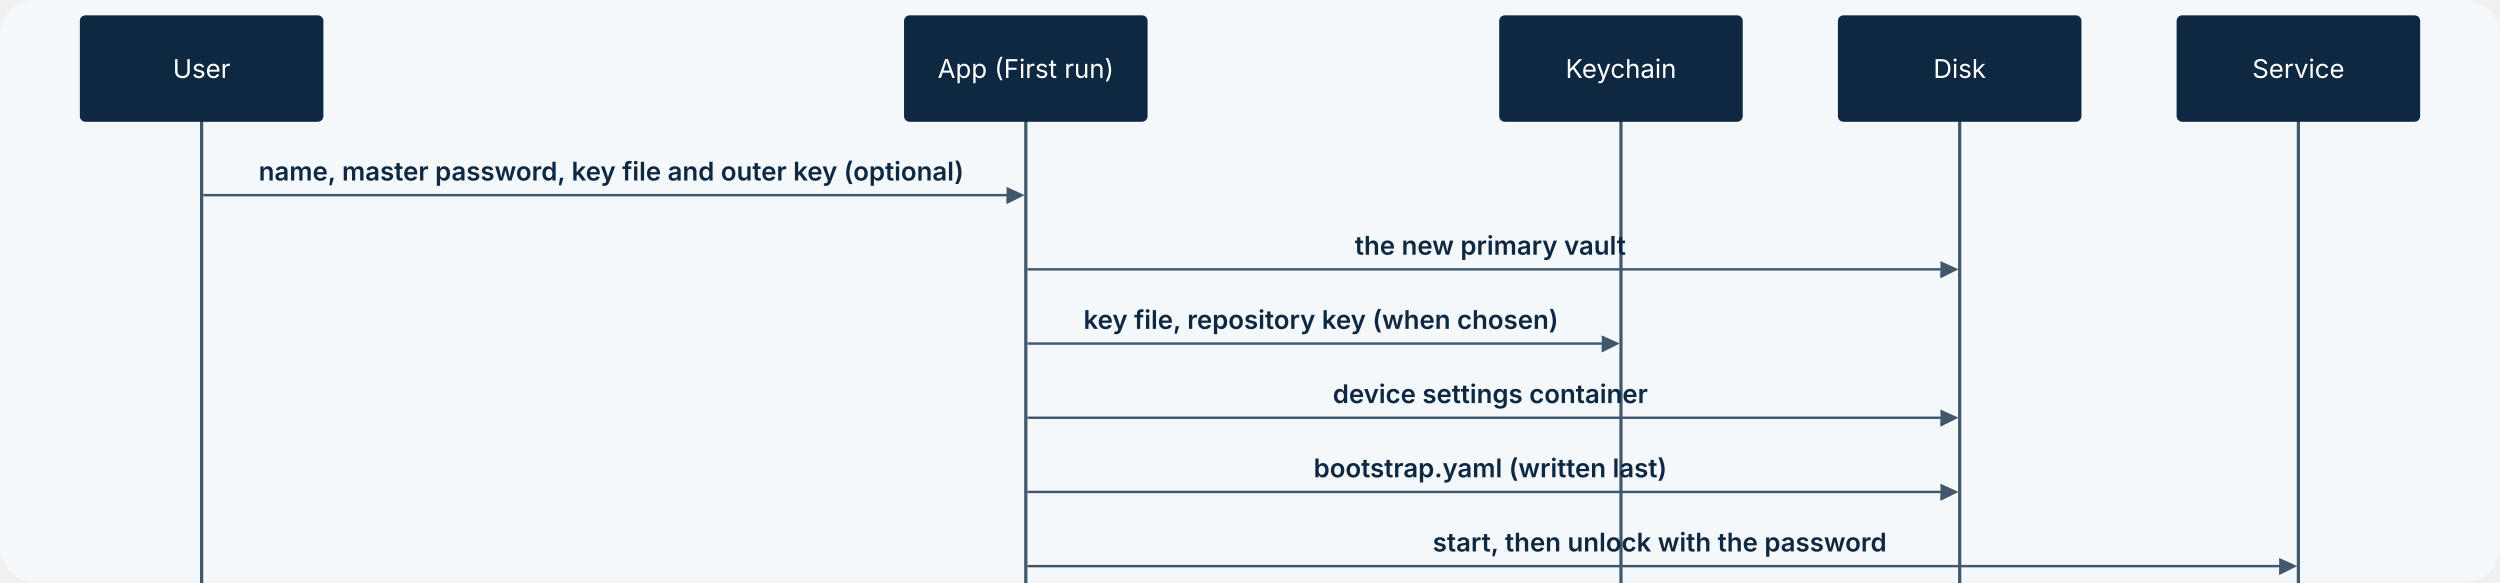
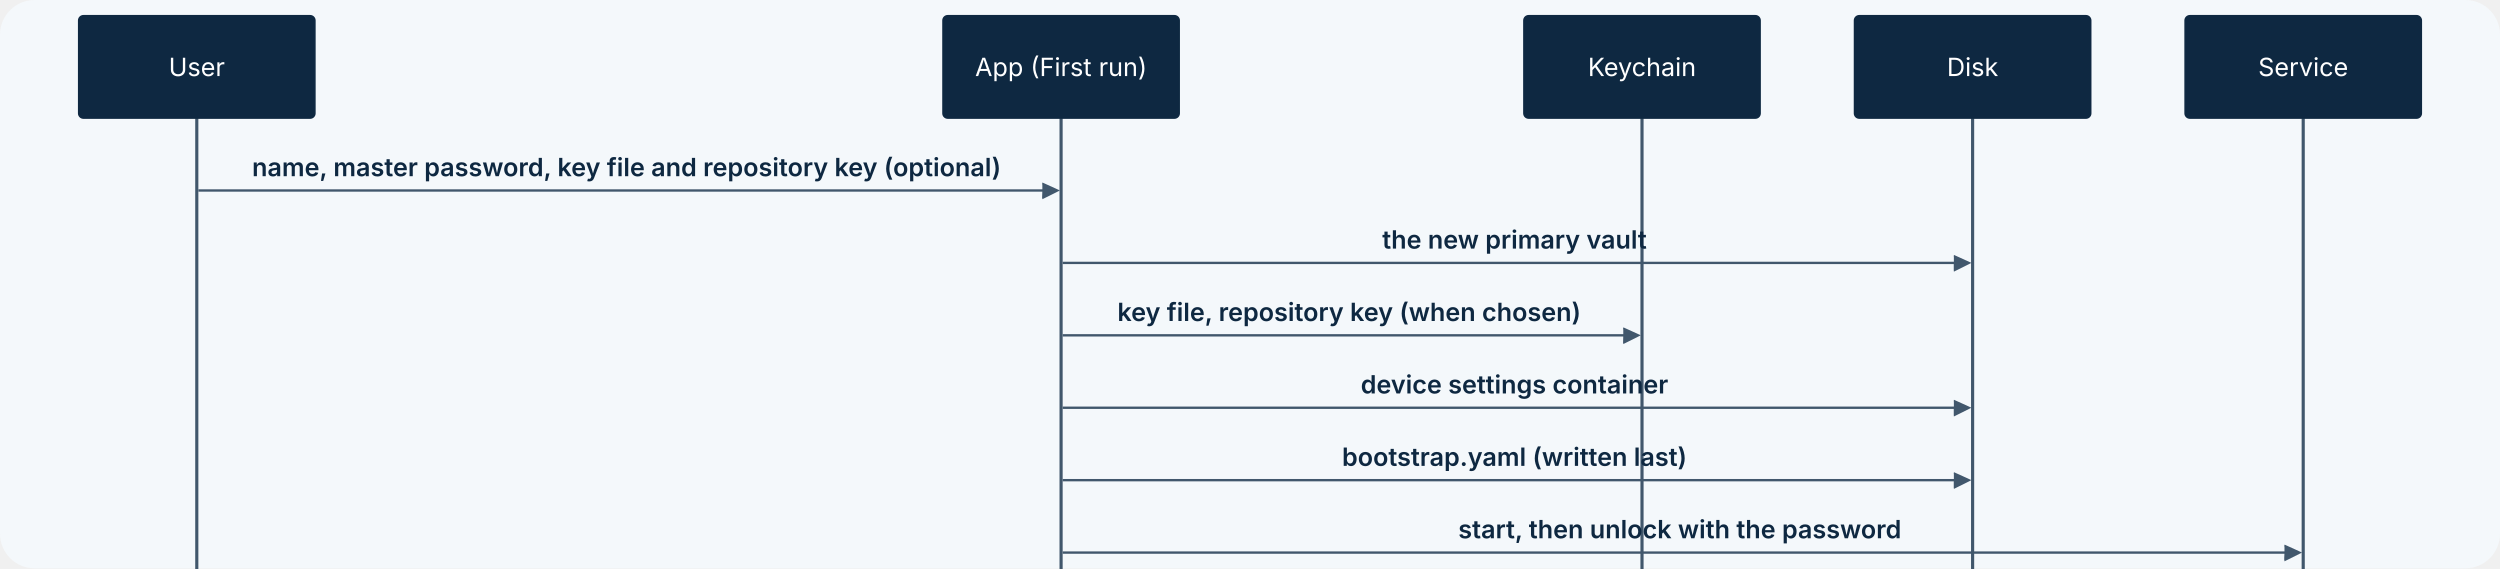
- <svg xmlns="http://www.w3.org/2000/svg" id="my-svg" width="100%" viewBox="-50 -10 1550 361" role="img" aria-label="A new local primary" font-family="Inter, -apple-system, &quot;Segoe UI&quot;, Roboto, sans-serif" data-tsm-source="873a84e005e55f12">
-   <rect class="tsm-panel" x="-50" y="-10" width="1550" height="361" rx="22" fill="#F4F8FB" />
+ <svg xmlns="http://www.w3.org/2000/svg" id="my-svg" width="100%" viewBox="-50 -10 1588 361" role="img" aria-label="A new local primary" font-family="Inter, -apple-system, &quot;Segoe UI&quot;, Roboto, sans-serif" data-tsm-source="565a0af09fb623ff">
+   <rect class="tsm-panel" x="-50" y="-10" width="1588" height="361" rx="22" fill="#F4F8FB" />
  <g>
-     <line id="actor4" x1="1375" y1="65" x2="1375" y2="2000" class="actor-line 200" stroke-width="0.5px" stroke="#999" name="S" data-et="life-line" data-id="S" />
+     <line id="actor4" x1="1413" y1="65" x2="1413" y2="2000" class="actor-line 200" stroke-width="0.5px" stroke="#999" name="S" data-et="life-line" data-id="S" />
    <g id="root-4" data-et="participant" data-type="participant" data-id="S">
-       <rect x="1300" y="0" fill="#eaeaea" stroke="#666" width="150" height="65" name="S" rx="3" ry="3" class="actor actor-top" />
-       <text x="1375" y="32.5" dominant-baseline="central" alignment-baseline="central" class="actor actor-box" style="text-anchor: middle; font-size: 16px; font-weight: 400; font-family: Inter, -apple-system, &quot;Segoe UI&quot;, Roboto, sans-serif;">
-         <tspan x="1375" dy="0">Service</tspan>
+       <rect x="1338" y="0" fill="#eaeaea" stroke="#666" width="150" height="65" name="S" rx="3" ry="3" class="actor actor-top" />
+       <text x="1413" y="32.5" dominant-baseline="central" alignment-baseline="central" class="actor actor-box" style="text-anchor: middle; font-size: 16px; font-weight: 400; font-family: Inter, -apple-system, &quot;Segoe UI&quot;, Roboto, sans-serif;">
+         <tspan x="1413" dy="0">Service</tspan>
      </text>
    </g>
  </g>
  <g>
-     <line id="actor3" x1="1165" y1="65" x2="1165" y2="2000" class="actor-line 200" stroke-width="0.5px" stroke="#999" name="D" data-et="life-line" data-id="D" />
+     <line id="actor3" x1="1203" y1="65" x2="1203" y2="2000" class="actor-line 200" stroke-width="0.5px" stroke="#999" name="D" data-et="life-line" data-id="D" />
    <g id="root-3" data-et="participant" data-type="participant" data-id="D">
-       <rect x="1090" y="0" fill="#eaeaea" stroke="#666" width="150" height="65" name="D" rx="3" ry="3" class="actor actor-top" />
-       <text x="1165" y="32.5" dominant-baseline="central" alignment-baseline="central" class="actor actor-box" style="text-anchor: middle; font-size: 16px; font-weight: 400; font-family: Inter, -apple-system, &quot;Segoe UI&quot;, Roboto, sans-serif;">
-         <tspan x="1165" dy="0">Disk</tspan>
+       <rect x="1128" y="0" fill="#eaeaea" stroke="#666" width="150" height="65" name="D" rx="3" ry="3" class="actor actor-top" />
+       <text x="1203" y="32.5" dominant-baseline="central" alignment-baseline="central" class="actor actor-box" style="text-anchor: middle; font-size: 16px; font-weight: 400; font-family: Inter, -apple-system, &quot;Segoe UI&quot;, Roboto, sans-serif;">
+         <tspan x="1203" dy="0">Disk</tspan>
      </text>
    </g>
  </g>
  <g>
-     <line id="actor2" x1="955" y1="65" x2="955" y2="2000" class="actor-line 200" stroke-width="0.5px" stroke="#999" name="K" data-et="life-line" data-id="K" />
+     <line id="actor2" x1="993" y1="65" x2="993" y2="2000" class="actor-line 200" stroke-width="0.5px" stroke="#999" name="K" data-et="life-line" data-id="K" />
    <g id="root-2" data-et="participant" data-type="participant" data-id="K">
-       <rect x="880" y="0" fill="#eaeaea" stroke="#666" width="150" height="65" name="K" rx="3" ry="3" class="actor actor-top" />
-       <text x="955" y="32.5" dominant-baseline="central" alignment-baseline="central" class="actor actor-box" style="text-anchor: middle; font-size: 16px; font-weight: 400; font-family: Inter, -apple-system, &quot;Segoe UI&quot;, Roboto, sans-serif;">
-         <tspan x="955" dy="0">Keychain</tspan>
+       <rect x="918" y="0" fill="#eaeaea" stroke="#666" width="150" height="65" name="K" rx="3" ry="3" class="actor actor-top" />
+       <text x="993" y="32.5" dominant-baseline="central" alignment-baseline="central" class="actor actor-box" style="text-anchor: middle; font-size: 16px; font-weight: 400; font-family: Inter, -apple-system, &quot;Segoe UI&quot;, Roboto, sans-serif;">
+         <tspan x="993" dy="0">Keychain</tspan>
      </text>
    </g>
  </g>
  <g>
-     <line id="actor1" x1="586" y1="65" x2="586" y2="2000" class="actor-line 200" stroke-width="0.5px" stroke="#999" name="A" data-et="life-line" data-id="A" />
+     <line id="actor1" x1="624" y1="65" x2="624" y2="2000" class="actor-line 200" stroke-width="0.5px" stroke="#999" name="A" data-et="life-line" data-id="A" />
    <g id="root-1" data-et="participant" data-type="participant" data-id="A">
-       <rect x="511" y="0" fill="#eaeaea" stroke="#666" width="150" height="65" name="A" rx="3" ry="3" class="actor actor-top" />
-       <text x="586" y="32.5" dominant-baseline="central" alignment-baseline="central" class="actor actor-box" style="text-anchor: middle; font-size: 16px; font-weight: 400; font-family: Inter, -apple-system, &quot;Segoe UI&quot;, Roboto, sans-serif;">
-         <tspan x="586" dy="0">App (First run)</tspan>
+       <rect x="549" y="0" fill="#eaeaea" stroke="#666" width="150" height="65" name="A" rx="3" ry="3" class="actor actor-top" />
+       <text x="624" y="32.5" dominant-baseline="central" alignment-baseline="central" class="actor actor-box" style="text-anchor: middle; font-size: 16px; font-weight: 400; font-family: Inter, -apple-system, &quot;Segoe UI&quot;, Roboto, sans-serif;">
+         <tspan x="624" dy="0">App (First run)</tspan>
      </text>
    </g>
  </g>
  <g>
    <line id="actor0" x1="75" y1="65" x2="75" y2="2000" class="actor-line 200" stroke-width="0.5px" stroke="#999" name="U" data-et="life-line" data-id="U" />
    <g id="root-0" data-et="participant" data-type="participant" data-id="U">
      <rect x="0" y="0" fill="#eaeaea" stroke="#666" width="150" height="65" name="U" rx="3" ry="3" class="actor actor-top" />
      <text x="75" y="32.5" dominant-baseline="central" alignment-baseline="central" class="actor actor-box" style="text-anchor: middle; font-size: 16px; font-weight: 400; font-family: Inter, -apple-system, &quot;Segoe UI&quot;, Roboto, sans-serif;">
        <tspan x="75" dy="0">User</tspan>
      </text>
    </g>
  </g>
  <style>#my-svg{font-family:Inter,-apple-system,"Segoe UI",Roboto,sans-serif;font-size:14px;fill:#0E2841;}@keyframes edge-animation-frame{from{stroke-dashoffset:0;}}@keyframes dash{to{stroke-dashoffset:0;}}#my-svg .edge-animation-slow{stroke-dasharray:9,5!important;stroke-dashoffset:900;animation:dash 50s linear infinite;stroke-linecap:round;}#my-svg .edge-animation-fast{stroke-dasharray:9,5!important;stroke-dashoffset:900;animation:dash 20s linear infinite;stroke-linecap:round;}#my-svg .error-icon{fill:#FFFFFF;}#my-svg .error-text{fill:#000000;stroke:#000000;}#my-svg .edge-thickness-normal{stroke-width:1px;}#my-svg .edge-thickness-thick{stroke-width:3.5px;}#my-svg .edge-pattern-solid{stroke-dasharray:0;}#my-svg .edge-thickness-invisible{stroke-width:0;fill:none;}#my-svg .edge-pattern-dashed{stroke-dasharray:3;}#my-svg .edge-pattern-dotted{stroke-dasharray:2;}#my-svg .marker{fill:#41576C;stroke:#41576C;}#my-svg .marker.cross{stroke:#41576C;}#my-svg svg{font-family:Inter,-apple-system,"Segoe UI",Roboto,sans-serif;font-size:14px;}#my-svg p{margin:0;}#my-svg .actor{stroke:#0E2841;fill:#0E2841;stroke-width:1;}#my-svg rect.actor.outer-path[data-look="neo"]{filter:drop-shadow( 1px 2px 2px rgba(185,185,185,1));}#my-svg rect.note[data-look="neo"]{stroke:#F3D6BE;fill:#FFF7ED;filter:drop-shadow( 1px 2px 2px rgba(185,185,185,1));}#my-svg text.actor&gt;tspan{fill:#FFFFFF;stroke:none;}#my-svg .actor-line{stroke:#41576C;}#my-svg .innerArc{stroke-width:1.5;stroke-dasharray:none;}#my-svg .messageLine0{stroke-width:1.5;stroke-dasharray:none;stroke:#41576C;}#my-svg .messageLine1{stroke-width:1.5;stroke-dasharray:2,2;stroke:#41576C;}#my-svg [id$="-arrowhead"] path{fill:#41576C;stroke:#41576C;}#my-svg .sequenceNumber{fill:#FFFFFF;}#my-svg [id$="-sequencenumber"]{fill:#41576C;}#my-svg [id$="-crosshead"] path{fill:#41576C;stroke:#41576C;}#my-svg .messageText{fill:#0E2841;stroke:none;}#my-svg .labelBox{stroke:#D7E1EA;fill:#FFFFFF;filter:none;}#my-svg .labelText,#my-svg .labelText&gt;tspan{fill:#FFFFFF;stroke:none;}#my-svg .loopText,#my-svg .loopText&gt;tspan{fill:#FFFFFF;stroke:none;}#my-svg .sectionTitle,#my-svg .sectionTitle&gt;tspan{fill:#FFFFFF;stroke:none;}#my-svg .loopLine{stroke-width:2px;stroke-dasharray:2,2;stroke:#D7E1EA;fill:#D7E1EA;}#my-svg .note{stroke:#F3D6BE;fill:#FFF7ED;}#my-svg .noteText,#my-svg .noteText&gt;tspan{fill:#0E2841;stroke:none;}#my-svg .activation0{fill:#EAF4FA;stroke:hsl(202.5, 61.538%, 84.902%);}#my-svg .activation1{fill:#EAF4FA;stroke:hsl(202.5, 61.538%, 84.902%);}#my-svg .activation2{fill:#EAF4FA;stroke:hsl(202.5, 61.538%, 84.902%);}#my-svg .actorPopupMenu{position:absolute;}#my-svg .actorPopupMenuPanel{position:absolute;fill:#0E2841;box-shadow:0px 8px 16px 0px rgba(0,0,0,0.2);filter:drop-shadow(3px 5px 2px rgb(0 0 0 / 0.4));}#my-svg .actor-man circle,#my-svg line{fill:#0E2841;stroke-width:2px;}#my-svg g rect.rect{filter:drop-shadow( 1px 2px 2px rgba(185,185,185,1));stroke:#D7E1EA;}#my-svg .node .neo-node{stroke:#D7E1EA;}#my-svg [data-look="neo"].node rect,#my-svg [data-look="neo"].cluster rect,#my-svg [data-look="neo"].node polygon{stroke:url(#my-svg-gradient);filter:drop-shadow( 1px 2px 2px rgba(185,185,185,1));}#my-svg [data-look="neo"].swimlane.cluster rect{filter:none;}#my-svg [data-look="neo"].node path{stroke:url(#my-svg-gradient);stroke-width:1px;}#my-svg [data-look="neo"].node .outer-path{filter:drop-shadow( 1px 2px 2px rgba(185,185,185,1));}#my-svg [data-look="neo"].node .neo-line path{stroke:#D7E1EA;filter:none;}#my-svg [data-look="neo"].node circle{stroke:url(#my-svg-gradient);filter:drop-shadow( 1px 2px 2px rgba(185,185,185,1));}#my-svg [data-look="neo"].node circle .state-start{fill:#000000;}#my-svg [data-look="neo"].icon-shape .icon{fill:url(#my-svg-gradient);filter:drop-shadow( 1px 2px 2px rgba(185,185,185,1));}#my-svg [data-look="neo"].icon-shape .icon-neo path{stroke:url(#my-svg-gradient);filter:drop-shadow( 1px 2px 2px rgba(185,185,185,1));}#my-svg .node rect,#my-svg .node polygon,#my-svg .node path,#my-svg .node circle{rx:12px;ry:12px;stroke-width:1.6px;}#my-svg .edgePath .path,#my-svg .flowchart-link{stroke-width:1.6px;}#my-svg .cluster rect{rx:18px;ry:18px;stroke-width:1.6px;}#my-svg .cluster-label .nodeLabel,#my-svg .cluster-label text{font-weight:700;letter-spacing:0.04em;text-transform:uppercase;font-size:13px;}#my-svg .nodeLabel,#my-svg .node text,#my-svg .node tspan{font-weight:600!important;}#my-svg .cluster-label tspan{font-weight:700!important;}#my-svg .edgeLabel,#my-svg .edgeLabel text,#my-svg .edgeLabel tspan{font-size:11.5px;fill:rgb(65, 87, 108);color:rgb(65, 87, 108);font-weight:400!important;}#my-svg .edgeLabel rect,#my-svg .labelBkg{opacity:1!important;fill:rgb(244, 248, 251)!important;}#my-svg .node,#my-svg .cluster,#my-svg .node rect,#my-svg .node path,#my-svg .node polygon,#my-svg .cluster rect{filter:none!important;}#my-svg .edge-pattern-dotted,#my-svg .edge-pattern-dashed{stroke:rgb(160, 43, 147)!important;stroke-dasharray:6,5!important;}#my-svg marker path{fill:rgb(65, 87, 108);stroke:rgb(65, 87, 108);}#my-svg :root{--mermaid-font-family:Inter,-apple-system,"Segoe UI",Roboto,sans-serif;}</style>
  <g />
  <defs>
    <symbol id="my-svg-computer" width="24" height="24">
      <path transform="scale(.5)" d="M2 2v13h20v-13h-20zm18 11h-16v-9h16v9zm-10.228 6l.466-1h3.524l.467 1h-4.457zm14.228 3h-24l2-6h2.104l-1.33 4h18.45l-1.297-4h2.073l2 6zm-5-10h-14v-7h14v7z" />
    </symbol>
  </defs>
  <defs>
    <symbol id="my-svg-database" fill-rule="evenodd" clip-rule="evenodd">
      <path transform="scale(.5)" d="M12.258.001l.256.004.255.005.253.008.251.01.249.012.247.015.246.016.242.019.241.02.239.023.236.024.233.027.231.028.229.031.225.032.223.034.22.036.217.038.214.04.211.041.208.043.205.045.201.046.198.048.194.05.191.051.187.053.183.054.18.056.175.057.172.059.168.06.163.061.16.063.155.064.15.066.074.033.073.033.071.034.07.034.069.035.068.035.067.035.066.035.064.036.064.036.062.036.06.036.06.037.058.037.058.037.055.038.055.038.053.038.052.038.051.039.05.039.048.039.047.039.045.04.044.04.043.04.041.04.04.041.039.041.037.041.036.041.034.041.033.042.032.042.03.042.029.042.027.042.026.043.024.043.023.043.021.043.02.043.018.044.017.043.015.044.013.044.012.044.011.045.009.044.007.045.006.045.004.045.002.045.001.045v17l-.001.045-.002.045-.004.045-.006.045-.007.045-.009.044-.011.045-.012.044-.013.044-.015.044-.017.043-.018.044-.02.043-.021.043-.023.043-.024.043-.026.043-.027.042-.029.042-.03.042-.032.042-.033.042-.034.041-.036.041-.037.041-.039.041-.04.041-.041.04-.043.04-.044.04-.045.04-.047.039-.048.039-.05.039-.051.039-.052.038-.053.038-.055.038-.055.038-.058.037-.058.037-.06.037-.06.036-.062.036-.064.036-.064.036-.066.035-.067.035-.068.035-.069.035-.07.034-.071.034-.073.033-.074.033-.15.066-.155.064-.16.063-.163.061-.168.06-.172.059-.175.057-.18.056-.183.054-.187.053-.191.051-.194.05-.198.048-.201.046-.205.045-.208.043-.211.041-.214.04-.217.038-.22.036-.223.034-.225.032-.229.031-.231.028-.233.027-.236.024-.239.023-.241.02-.242.019-.246.016-.247.015-.249.012-.251.01-.253.008-.255.005-.256.004-.258.001-.258-.001-.256-.004-.255-.005-.253-.008-.251-.01-.249-.012-.247-.015-.245-.016-.243-.019-.241-.02-.238-.023-.236-.024-.234-.027-.231-.028-.228-.031-.226-.032-.223-.034-.22-.036-.217-.038-.214-.04-.211-.041-.208-.043-.204-.045-.201-.046-.198-.048-.195-.05-.19-.051-.187-.053-.184-.054-.179-.056-.176-.057-.172-.059-.167-.06-.164-.061-.159-.063-.155-.064-.151-.066-.074-.033-.072-.033-.072-.034-.07-.034-.069-.035-.068-.035-.067-.035-.066-.035-.064-.036-.063-.036-.062-.036-.061-.036-.06-.037-.058-.037-.057-.037-.056-.038-.055-.038-.053-.038-.052-.038-.051-.039-.049-.039-.049-.039-.046-.039-.046-.04-.044-.04-.043-.04-.041-.04-.04-.041-.039-.041-.037-.041-.036-.041-.034-.041-.033-.042-.032-.042-.03-.042-.029-.042-.027-.042-.026-.043-.024-.043-.023-.043-.021-.043-.02-.043-.018-.044-.017-.043-.015-.044-.013-.044-.012-.044-.011-.045-.009-.044-.007-.045-.006-.045-.004-.045-.002-.045-.001-.045v-17l.001-.045.002-.045.004-.045.006-.045.007-.045.009-.044.011-.045.012-.044.013-.044.015-.044.017-.043.018-.044.02-.043.021-.043.023-.043.024-.043.026-.043.027-.042.029-.042.03-.042.032-.042.033-.042.034-.041.036-.041.037-.041.039-.041.04-.041.041-.04.043-.04.044-.04.046-.04.046-.039.049-.039.049-.039.051-.039.052-.038.053-.038.055-.038.056-.038.057-.037.058-.037.06-.037.061-.036.062-.036.063-.036.064-.036.066-.035.067-.035.068-.035.069-.035.07-.034.072-.034.072-.033.074-.033.151-.066.155-.064.159-.063.164-.061.167-.06.172-.059.176-.057.179-.056.184-.054.187-.053.19-.051.195-.05.198-.048.201-.046.204-.045.208-.043.211-.041.214-.04.217-.038.22-.036.223-.034.226-.032.228-.031.231-.028.234-.027.236-.024.238-.023.241-.02.243-.019.245-.016.247-.015.249-.012.251-.01.253-.008.255-.005.256-.004.258-.001.258.001zm-9.258 20.499v.01l.001.021.003.021.004.022.005.021.006.022.007.022.009.023.01.022.011.023.012.023.013.023.015.023.016.024.017.023.018.024.019.024.021.024.022.025.023.024.024.025.052.049.056.05.061.051.066.051.07.051.075.051.079.052.084.052.088.052.092.052.097.052.102.051.105.052.11.052.114.051.119.051.123.051.127.05.131.05.135.05.139.048.144.049.147.047.152.047.155.047.16.045.163.045.167.043.171.043.176.041.178.041.183.039.187.039.19.037.194.035.197.035.202.033.204.031.209.03.212.029.216.027.219.025.222.024.226.021.23.02.233.018.236.016.24.015.243.012.246.01.249.008.253.005.256.004.259.001.26-.001.257-.004.254-.005.25-.008.247-.011.244-.012.241-.014.237-.016.233-.018.231-.021.226-.021.224-.024.22-.026.216-.027.212-.028.21-.031.205-.031.202-.034.198-.034.194-.036.191-.037.187-.039.183-.04.179-.04.175-.042.172-.043.168-.044.163-.045.16-.046.155-.046.152-.047.148-.048.143-.049.139-.049.136-.05.131-.05.126-.05.123-.051.118-.052.114-.051.11-.052.106-.052.101-.052.096-.052.092-.052.088-.053.083-.051.079-.052.074-.052.07-.051.065-.051.06-.051.056-.05.051-.05.023-.024.023-.025.021-.024.02-.024.019-.024.018-.024.017-.024.015-.023.014-.024.013-.023.012-.023.01-.023.01-.022.008-.022.006-.022.006-.022.004-.022.004-.021.001-.021.001-.021v-4.127l-.077.055-.08.053-.083.054-.085.053-.087.052-.09.052-.093.051-.095.05-.097.05-.1.049-.102.049-.105.048-.106.047-.109.047-.111.046-.114.045-.115.045-.118.044-.12.043-.122.042-.124.042-.126.041-.128.04-.13.04-.132.038-.134.038-.135.037-.138.037-.139.035-.142.035-.143.034-.144.033-.147.032-.148.031-.15.03-.151.03-.153.029-.154.027-.156.027-.158.026-.159.025-.161.024-.162.023-.163.022-.165.021-.166.02-.167.019-.169.018-.169.017-.171.016-.173.015-.173.014-.175.013-.175.012-.177.011-.178.01-.179.008-.179.008-.181.006-.182.005-.182.004-.184.003-.184.002h-.37l-.184-.002-.184-.003-.182-.004-.182-.005-.181-.006-.179-.008-.179-.008-.178-.01-.176-.011-.176-.012-.175-.013-.173-.014-.172-.015-.171-.016-.17-.017-.169-.018-.167-.019-.166-.02-.165-.021-.163-.022-.162-.023-.161-.024-.159-.025-.157-.026-.156-.027-.155-.027-.153-.029-.151-.03-.15-.03-.148-.031-.146-.032-.145-.033-.143-.034-.141-.035-.14-.035-.137-.037-.136-.037-.134-.038-.132-.038-.13-.04-.128-.04-.126-.041-.124-.042-.122-.042-.12-.044-.117-.043-.116-.045-.113-.045-.112-.046-.109-.047-.106-.047-.105-.048-.102-.049-.1-.049-.097-.05-.095-.05-.093-.052-.09-.051-.087-.052-.085-.053-.083-.054-.08-.054-.077-.054v4.127zm0-5.654v.011l.001.021.003.021.004.021.005.022.006.022.007.022.009.022.01.022.011.023.012.023.013.023.015.024.016.023.017.024.018.024.019.024.021.024.022.024.023.025.024.024.052.05.056.05.061.05.066.051.07.051.075.052.079.051.084.052.088.052.092.052.097.052.102.052.105.052.11.051.114.051.119.052.123.05.127.051.131.05.135.049.139.049.144.048.147.048.152.047.155.046.16.045.163.045.167.044.171.042.176.042.178.04.183.04.187.038.19.037.194.036.197.034.202.033.204.032.209.03.212.028.216.027.219.025.222.024.226.022.23.02.233.018.236.016.24.014.243.012.246.01.249.008.253.006.256.003.259.001.26-.001.257-.003.254-.006.25-.008.247-.01.244-.012.241-.015.237-.016.233-.018.231-.02.226-.022.224-.024.22-.025.216-.027.212-.029.21-.03.205-.032.202-.033.198-.035.194-.036.191-.037.187-.039.183-.039.179-.041.175-.042.172-.043.168-.044.163-.045.16-.045.155-.047.152-.047.148-.048.143-.048.139-.05.136-.049.131-.05.126-.051.123-.051.118-.051.114-.052.11-.052.106-.052.101-.052.096-.052.092-.052.088-.052.083-.052.079-.052.074-.051.07-.052.065-.051.06-.05.056-.051.051-.049.023-.025.023-.024.021-.025.02-.024.019-.024.018-.024.017-.024.015-.023.014-.023.013-.024.012-.022.01-.023.01-.023.008-.022.006-.022.006-.022.004-.021.004-.022.001-.021.001-.021v-4.139l-.077.054-.08.054-.083.054-.085.052-.087.053-.09.051-.093.051-.095.051-.097.05-.1.049-.102.049-.105.048-.106.047-.109.047-.111.046-.114.045-.115.044-.118.044-.12.044-.122.042-.124.042-.126.041-.128.04-.13.039-.132.039-.134.038-.135.037-.138.036-.139.036-.142.035-.143.033-.144.033-.147.033-.148.031-.15.03-.151.03-.153.028-.154.028-.156.027-.158.026-.159.025-.161.024-.162.023-.163.022-.165.021-.166.02-.167.019-.169.018-.169.017-.171.016-.173.015-.173.014-.175.013-.175.012-.177.011-.178.009-.179.009-.179.007-.181.007-.182.005-.182.004-.184.003-.184.002h-.37l-.184-.002-.184-.003-.182-.004-.182-.005-.181-.007-.179-.007-.179-.009-.178-.009-.176-.011-.176-.012-.175-.013-.173-.014-.172-.015-.171-.016-.17-.017-.169-.018-.167-.019-.166-.02-.165-.021-.163-.022-.162-.023-.161-.024-.159-.025-.157-.026-.156-.027-.155-.028-.153-.028-.151-.03-.15-.03-.148-.031-.146-.033-.145-.033-.143-.033-.141-.035-.14-.036-.137-.036-.136-.037-.134-.038-.132-.039-.13-.039-.128-.04-.126-.041-.124-.042-.122-.043-.12-.043-.117-.044-.116-.044-.113-.046-.112-.046-.109-.046-.106-.047-.105-.048-.102-.049-.1-.049-.097-.05-.095-.051-.093-.051-.09-.051-.087-.053-.085-.052-.083-.054-.08-.054-.077-.054v4.139zm0-5.666v.011l.001.02.003.022.004.021.005.022.006.021.007.022.009.023.01.022.011.023.012.023.013.023.015.023.016.024.017.024.018.023.019.024.021.025.022.024.023.024.024.025.052.05.056.05.061.05.066.051.07.051.075.052.079.051.084.052.088.052.092.052.097.052.102.052.105.051.11.052.114.051.119.051.123.051.127.05.131.05.135.05.139.049.144.048.147.048.152.047.155.046.16.045.163.045.167.043.171.043.176.042.178.04.183.04.187.038.19.037.194.036.197.034.202.033.204.032.209.03.212.028.216.027.219.025.222.024.226.021.23.02.233.018.236.017.24.014.243.012.246.01.249.008.253.006.256.003.259.001.26-.001.257-.003.254-.006.25-.008.247-.01.244-.013.241-.014.237-.016.233-.018.231-.02.226-.022.224-.024.22-.025.216-.027.212-.029.21-.03.205-.032.202-.033.198-.035.194-.036.191-.037.187-.039.183-.039.179-.041.175-.042.172-.043.168-.044.163-.045.16-.045.155-.047.152-.047.148-.048.143-.049.139-.049.136-.049.131-.051.126-.05.123-.051.118-.052.114-.051.11-.052.106-.052.101-.052.096-.052.092-.052.088-.052.083-.052.079-.052.074-.052.07-.051.065-.051.06-.051.056-.05.051-.049.023-.025.023-.025.021-.024.02-.024.019-.024.018-.024.017-.024.015-.023.014-.024.013-.023.012-.023.01-.022.01-.023.008-.022.006-.022.006-.022.004-.022.004-.021.001-.021.001-.021v-4.153l-.077.054-.08.054-.083.053-.085.053-.087.053-.09.051-.093.051-.095.051-.097.05-.1.049-.102.048-.105.048-.106.048-.109.046-.111.046-.114.046-.115.044-.118.044-.12.043-.122.043-.124.042-.126.041-.128.04-.13.039-.132.039-.134.038-.135.037-.138.036-.139.036-.142.034-.143.034-.144.033-.147.032-.148.032-.15.03-.151.03-.153.028-.154.028-.156.027-.158.026-.159.024-.161.024-.162.023-.163.023-.165.021-.166.02-.167.019-.169.018-.169.017-.171.016-.173.015-.173.014-.175.013-.175.012-.177.01-.178.01-.179.009-.179.007-.181.006-.182.006-.182.004-.184.003-.184.001-.185.001-.185-.001-.184-.001-.184-.003-.182-.004-.182-.006-.181-.006-.179-.007-.179-.009-.178-.01-.176-.01-.176-.012-.175-.013-.173-.014-.172-.015-.171-.016-.17-.017-.169-.018-.167-.019-.166-.02-.165-.021-.163-.023-.162-.023-.161-.024-.159-.024-.157-.026-.156-.027-.155-.028-.153-.028-.151-.03-.15-.03-.148-.032-.146-.032-.145-.033-.143-.034-.141-.034-.14-.036-.137-.036-.136-.037-.134-.038-.132-.039-.13-.039-.128-.041-.126-.041-.124-.041-.122-.043-.12-.043-.117-.044-.116-.044-.113-.046-.112-.046-.109-.046-.106-.048-.105-.048-.102-.048-.1-.05-.097-.049-.095-.051-.093-.051-.09-.052-.087-.052-.085-.053-.083-.053-.08-.054-.077-.054v4.153zm8.74-8.179l-.257.004-.254.005-.25.008-.247.011-.244.012-.241.014-.237.016-.233.018-.231.021-.226.022-.224.023-.22.026-.216.027-.212.028-.21.031-.205.032-.202.033-.198.034-.194.036-.191.038-.187.038-.183.04-.179.041-.175.042-.172.043-.168.043-.163.045-.16.046-.155.046-.152.048-.148.048-.143.048-.139.049-.136.05-.131.05-.126.051-.123.051-.118.051-.114.052-.11.052-.106.052-.101.052-.096.052-.092.052-.088.052-.083.052-.079.052-.074.051-.07.052-.065.051-.06.05-.056.05-.051.05-.023.025-.023.024-.021.024-.02.025-.019.024-.018.024-.017.023-.015.024-.014.023-.013.023-.012.023-.01.023-.01.022-.008.022-.006.023-.006.021-.004.022-.004.021-.001.021-.001.021.001.021.001.021.004.021.004.022.006.021.006.023.008.022.01.022.01.023.012.023.013.023.014.023.015.024.017.023.018.024.019.024.02.025.021.024.023.024.023.025.051.05.056.05.06.05.065.051.07.052.074.051.079.052.083.052.088.052.092.052.096.052.101.052.106.052.11.052.114.052.118.051.123.051.126.051.131.05.136.05.139.049.143.048.148.048.152.048.155.046.16.046.163.045.168.043.172.043.175.042.179.041.183.04.187.038.191.038.194.036.198.034.202.033.205.032.21.031.212.028.216.027.22.026.224.023.226.022.231.021.233.018.237.016.241.014.244.012.247.011.25.008.254.005.257.004.26.001.26-.001.257-.004.254-.005.25-.008.247-.011.244-.012.241-.014.237-.016.233-.018.231-.021.226-.022.224-.023.22-.026.216-.027.212-.028.21-.031.205-.032.202-.033.198-.034.194-.036.191-.038.187-.038.183-.04.179-.041.175-.042.172-.043.168-.043.163-.045.16-.046.155-.046.152-.048.148-.048.143-.048.139-.049.136-.05.131-.05.126-.051.123-.051.118-.051.114-.052.11-.052.106-.052.101-.052.096-.052.092-.052.088-.052.083-.052.079-.052.074-.051.07-.052.065-.051.06-.05.056-.05.051-.05.023-.025.023-.024.021-.024.02-.025.019-.024.018-.024.017-.023.015-.024.014-.023.013-.023.012-.023.01-.023.01-.022.008-.022.006-.023.006-.021.004-.022.004-.021.001-.021.001-.021-.001-.021-.001-.021-.004-.021-.004-.022-.006-.021-.006-.023-.008-.022-.01-.022-.01-.023-.012-.023-.013-.023-.014-.023-.015-.024-.017-.023-.018-.024-.019-.024-.02-.025-.021-.024-.023-.024-.023-.025-.051-.05-.056-.05-.06-.05-.065-.051-.07-.052-.074-.051-.079-.052-.083-.052-.088-.052-.092-.052-.096-.052-.101-.052-.106-.052-.11-.052-.114-.052-.118-.051-.123-.051-.126-.051-.131-.05-.136-.05-.139-.049-.143-.048-.148-.048-.152-.048-.155-.046-.16-.046-.163-.045-.168-.043-.172-.043-.175-.042-.179-.041-.183-.04-.187-.038-.191-.038-.194-.036-.198-.034-.202-.033-.205-.032-.21-.031-.212-.028-.216-.027-.22-.026-.224-.023-.226-.022-.231-.021-.233-.018-.237-.016-.241-.014-.244-.012-.247-.011-.25-.008-.254-.005-.257-.004-.26-.001-.26.001z" />
    </symbol>
  </defs>
  <defs>
    <symbol id="my-svg-clock" width="24" height="24">
      <path transform="scale(.5)" d="M12 2c5.514 0 10 4.486 10 10s-4.486 10-10 10-10-4.486-10-10 4.486-10 10-10zm0-2c-6.627 0-12 5.373-12 12s5.373 12 12 12 12-5.373 12-12-5.373-12-12-12zm5.848 12.459c.202.038.202.333.001.372-1.907.361-6.045 1.111-6.547 1.111-.719 0-1.301-.582-1.301-1.301 0-.512.77-5.447 1.125-7.445.034-.192.312-.181.343.014l.985 6.238 5.394 1.011z" />
    </symbol>
  </defs>
  <defs>
    <marker id="my-svg-arrowhead" refX="7.9" refY="5" markerUnits="userSpaceOnUse" markerWidth="12" markerHeight="12" orient="auto-start-reverse">
      <path d="M -1 0 L 10 5 L 0 10 z" />
    </marker>
  </defs>
  <defs>
    <marker id="my-svg-crosshead" markerWidth="15" markerHeight="8" orient="auto" refX="4" refY="4.5">
      <path fill="none" stroke="#000000" stroke-width="1pt" d="M 1,2 L 6,7 M 6,2 L 1,7" style="stroke-dasharray: 0, 0;" />
    </marker>
  </defs>
  <defs>
    <marker id="my-svg-filled-head" refX="15.5" refY="7" markerWidth="20" markerHeight="28" orient="auto">
      <path d="M 18,7 L9,13 L14,7 L9,1 Z" />
    </marker>
  </defs>
  <defs>
    <marker id="my-svg-sequencenumber" refX="15" refY="15" markerWidth="60" markerHeight="40" orient="auto">
      <circle cx="15" cy="15" r="6" />
    </marker>
  </defs>
  <defs>
    <marker id="my-svg-solidTopArrowHead" refX="7.9" refY="7.25" markerUnits="userSpaceOnUse" markerWidth="12" markerHeight="12" orient="auto-start-reverse">
      <path d="M 0 0 L 10 8 L 0 8 z" />
    </marker>
  </defs>
  <defs>
    <marker id="my-svg-solidBottomArrowHead" refX="7.9" refY="0.75" markerUnits="userSpaceOnUse" markerWidth="12" markerHeight="12" orient="auto-start-reverse">
      <path d="M 0 0 L 10 0 L 0 8 z" />
    </marker>
  </defs>
  <defs>
    <marker id="my-svg-stickTopArrowHead" refX="7.5" refY="7" markerUnits="userSpaceOnUse" markerWidth="12" markerHeight="12" orient="auto-start-reverse">
      <path d="M 0 0 L 7 7" stroke="black" stroke-width="1.5" fill="none" />
    </marker>
  </defs>
  <defs>
    <marker id="my-svg-stickBottomArrowHead" refX="7.5" refY="0" markerUnits="userSpaceOnUse" markerWidth="12" markerHeight="12" orient="auto-start-reverse">
      <path d="M 0 7 L 7 0" stroke="black" stroke-width="1.5" fill="none" />
    </marker>
  </defs>
-   <text x="329" y="80" text-anchor="middle" dominant-baseline="middle" alignment-baseline="middle" class="messageText" dy="1em" style="font-family: Inter, -apple-system, &quot;Segoe UI&quot;, Roboto, sans-serif; font-size: 16px; font-weight: 600;">name, master password, key file and outer key (optional)</text>
-   <line x1="76" y1="111" x2="582" y2="111" class="messageLine0" data-et="message" data-id="i0" data-from="U" data-to="A" stroke-width="2" stroke="none" marker-end="url(#my-svg-arrowhead)" style="fill: none;" />
-   <text x="874" y="126" text-anchor="middle" dominant-baseline="middle" alignment-baseline="middle" class="messageText" dy="1em" style="font-family: Inter, -apple-system, &quot;Segoe UI&quot;, Roboto, sans-serif; font-size: 16px; font-weight: 600;">the new primary vault</text>
-   <line x1="587" y1="157" x2="1161" y2="157" class="messageLine0" data-et="message" data-id="i1" data-from="A" data-to="D" stroke-width="2" stroke="none" marker-end="url(#my-svg-arrowhead)" style="fill: none;" />
-   <text x="769" y="172" text-anchor="middle" dominant-baseline="middle" alignment-baseline="middle" class="messageText" dy="1em" style="font-family: Inter, -apple-system, &quot;Segoe UI&quot;, Roboto, sans-serif; font-size: 16px; font-weight: 600;">key file, repository key (when chosen)</text>
-   <line x1="587" y1="203" x2="951" y2="203" class="messageLine0" data-et="message" data-id="i2" data-from="A" data-to="K" stroke-width="2" stroke="none" marker-end="url(#my-svg-arrowhead)" style="fill: none;" />
-   <text x="874" y="218" text-anchor="middle" dominant-baseline="middle" alignment-baseline="middle" class="messageText" dy="1em" style="font-family: Inter, -apple-system, &quot;Segoe UI&quot;, Roboto, sans-serif; font-size: 16px; font-weight: 600;">device settings container</text>
-   <line x1="587" y1="249" x2="1161" y2="249" class="messageLine0" data-et="message" data-id="i3" data-from="A" data-to="D" stroke-width="2" stroke="none" marker-end="url(#my-svg-arrowhead)" style="fill: none;" />
-   <text x="874" y="264" text-anchor="middle" dominant-baseline="middle" alignment-baseline="middle" class="messageText" dy="1em" style="font-family: Inter, -apple-system, &quot;Segoe UI&quot;, Roboto, sans-serif; font-size: 16px; font-weight: 600;">bootstrap.yaml (written last)</text>
-   <line x1="587" y1="295" x2="1161" y2="295" class="messageLine0" data-et="message" data-id="i4" data-from="A" data-to="D" stroke-width="2" stroke="none" marker-end="url(#my-svg-arrowhead)" style="fill: none;" />
-   <text x="979" y="310" text-anchor="middle" dominant-baseline="middle" alignment-baseline="middle" class="messageText" dy="1em" style="font-family: Inter, -apple-system, &quot;Segoe UI&quot;, Roboto, sans-serif; font-size: 16px; font-weight: 600;">start, then unlock with the password</text>
-   <line x1="587" y1="341" x2="1371" y2="341" class="messageLine0" data-et="message" data-id="i5" data-from="A" data-to="S" stroke-width="2" stroke="none" marker-end="url(#my-svg-arrowhead)" style="fill: none;" />
+   <text x="348" y="80" text-anchor="middle" dominant-baseline="middle" alignment-baseline="middle" class="messageText" dy="1em" style="font-family: Inter, -apple-system, &quot;Segoe UI&quot;, Roboto, sans-serif; font-size: 16px; font-weight: 600;">name, master password, key file and repository key (optional)</text>
+   <line x1="76" y1="111" x2="620" y2="111" class="messageLine0" data-et="message" data-id="i0" data-from="U" data-to="A" stroke-width="2" stroke="none" marker-end="url(#my-svg-arrowhead)" style="fill: none;" />
+   <text x="912" y="126" text-anchor="middle" dominant-baseline="middle" alignment-baseline="middle" class="messageText" dy="1em" style="font-family: Inter, -apple-system, &quot;Segoe UI&quot;, Roboto, sans-serif; font-size: 16px; font-weight: 600;">the new primary vault</text>
+   <line x1="625" y1="157" x2="1199" y2="157" class="messageLine0" data-et="message" data-id="i1" data-from="A" data-to="D" stroke-width="2" stroke="none" marker-end="url(#my-svg-arrowhead)" style="fill: none;" />
+   <text x="807" y="172" text-anchor="middle" dominant-baseline="middle" alignment-baseline="middle" class="messageText" dy="1em" style="font-family: Inter, -apple-system, &quot;Segoe UI&quot;, Roboto, sans-serif; font-size: 16px; font-weight: 600;">key file, repository key (when chosen)</text>
+   <line x1="625" y1="203" x2="989" y2="203" class="messageLine0" data-et="message" data-id="i2" data-from="A" data-to="K" stroke-width="2" stroke="none" marker-end="url(#my-svg-arrowhead)" style="fill: none;" />
+   <text x="912" y="218" text-anchor="middle" dominant-baseline="middle" alignment-baseline="middle" class="messageText" dy="1em" style="font-family: Inter, -apple-system, &quot;Segoe UI&quot;, Roboto, sans-serif; font-size: 16px; font-weight: 600;">device settings container</text>
+   <line x1="625" y1="249" x2="1199" y2="249" class="messageLine0" data-et="message" data-id="i3" data-from="A" data-to="D" stroke-width="2" stroke="none" marker-end="url(#my-svg-arrowhead)" style="fill: none;" />
+   <text x="912" y="264" text-anchor="middle" dominant-baseline="middle" alignment-baseline="middle" class="messageText" dy="1em" style="font-family: Inter, -apple-system, &quot;Segoe UI&quot;, Roboto, sans-serif; font-size: 16px; font-weight: 600;">bootstrap.yaml (written last)</text>
+   <line x1="625" y1="295" x2="1199" y2="295" class="messageLine0" data-et="message" data-id="i4" data-from="A" data-to="D" stroke-width="2" stroke="none" marker-end="url(#my-svg-arrowhead)" style="fill: none;" />
+   <text x="1017" y="310" text-anchor="middle" dominant-baseline="middle" alignment-baseline="middle" class="messageText" dy="1em" style="font-family: Inter, -apple-system, &quot;Segoe UI&quot;, Roboto, sans-serif; font-size: 16px; font-weight: 600;">start, then unlock with the password</text>
+   <line x1="625" y1="341" x2="1409" y2="341" class="messageLine0" data-et="message" data-id="i5" data-from="A" data-to="S" stroke-width="2" stroke="none" marker-end="url(#my-svg-arrowhead)" style="fill: none;" />
</svg>
